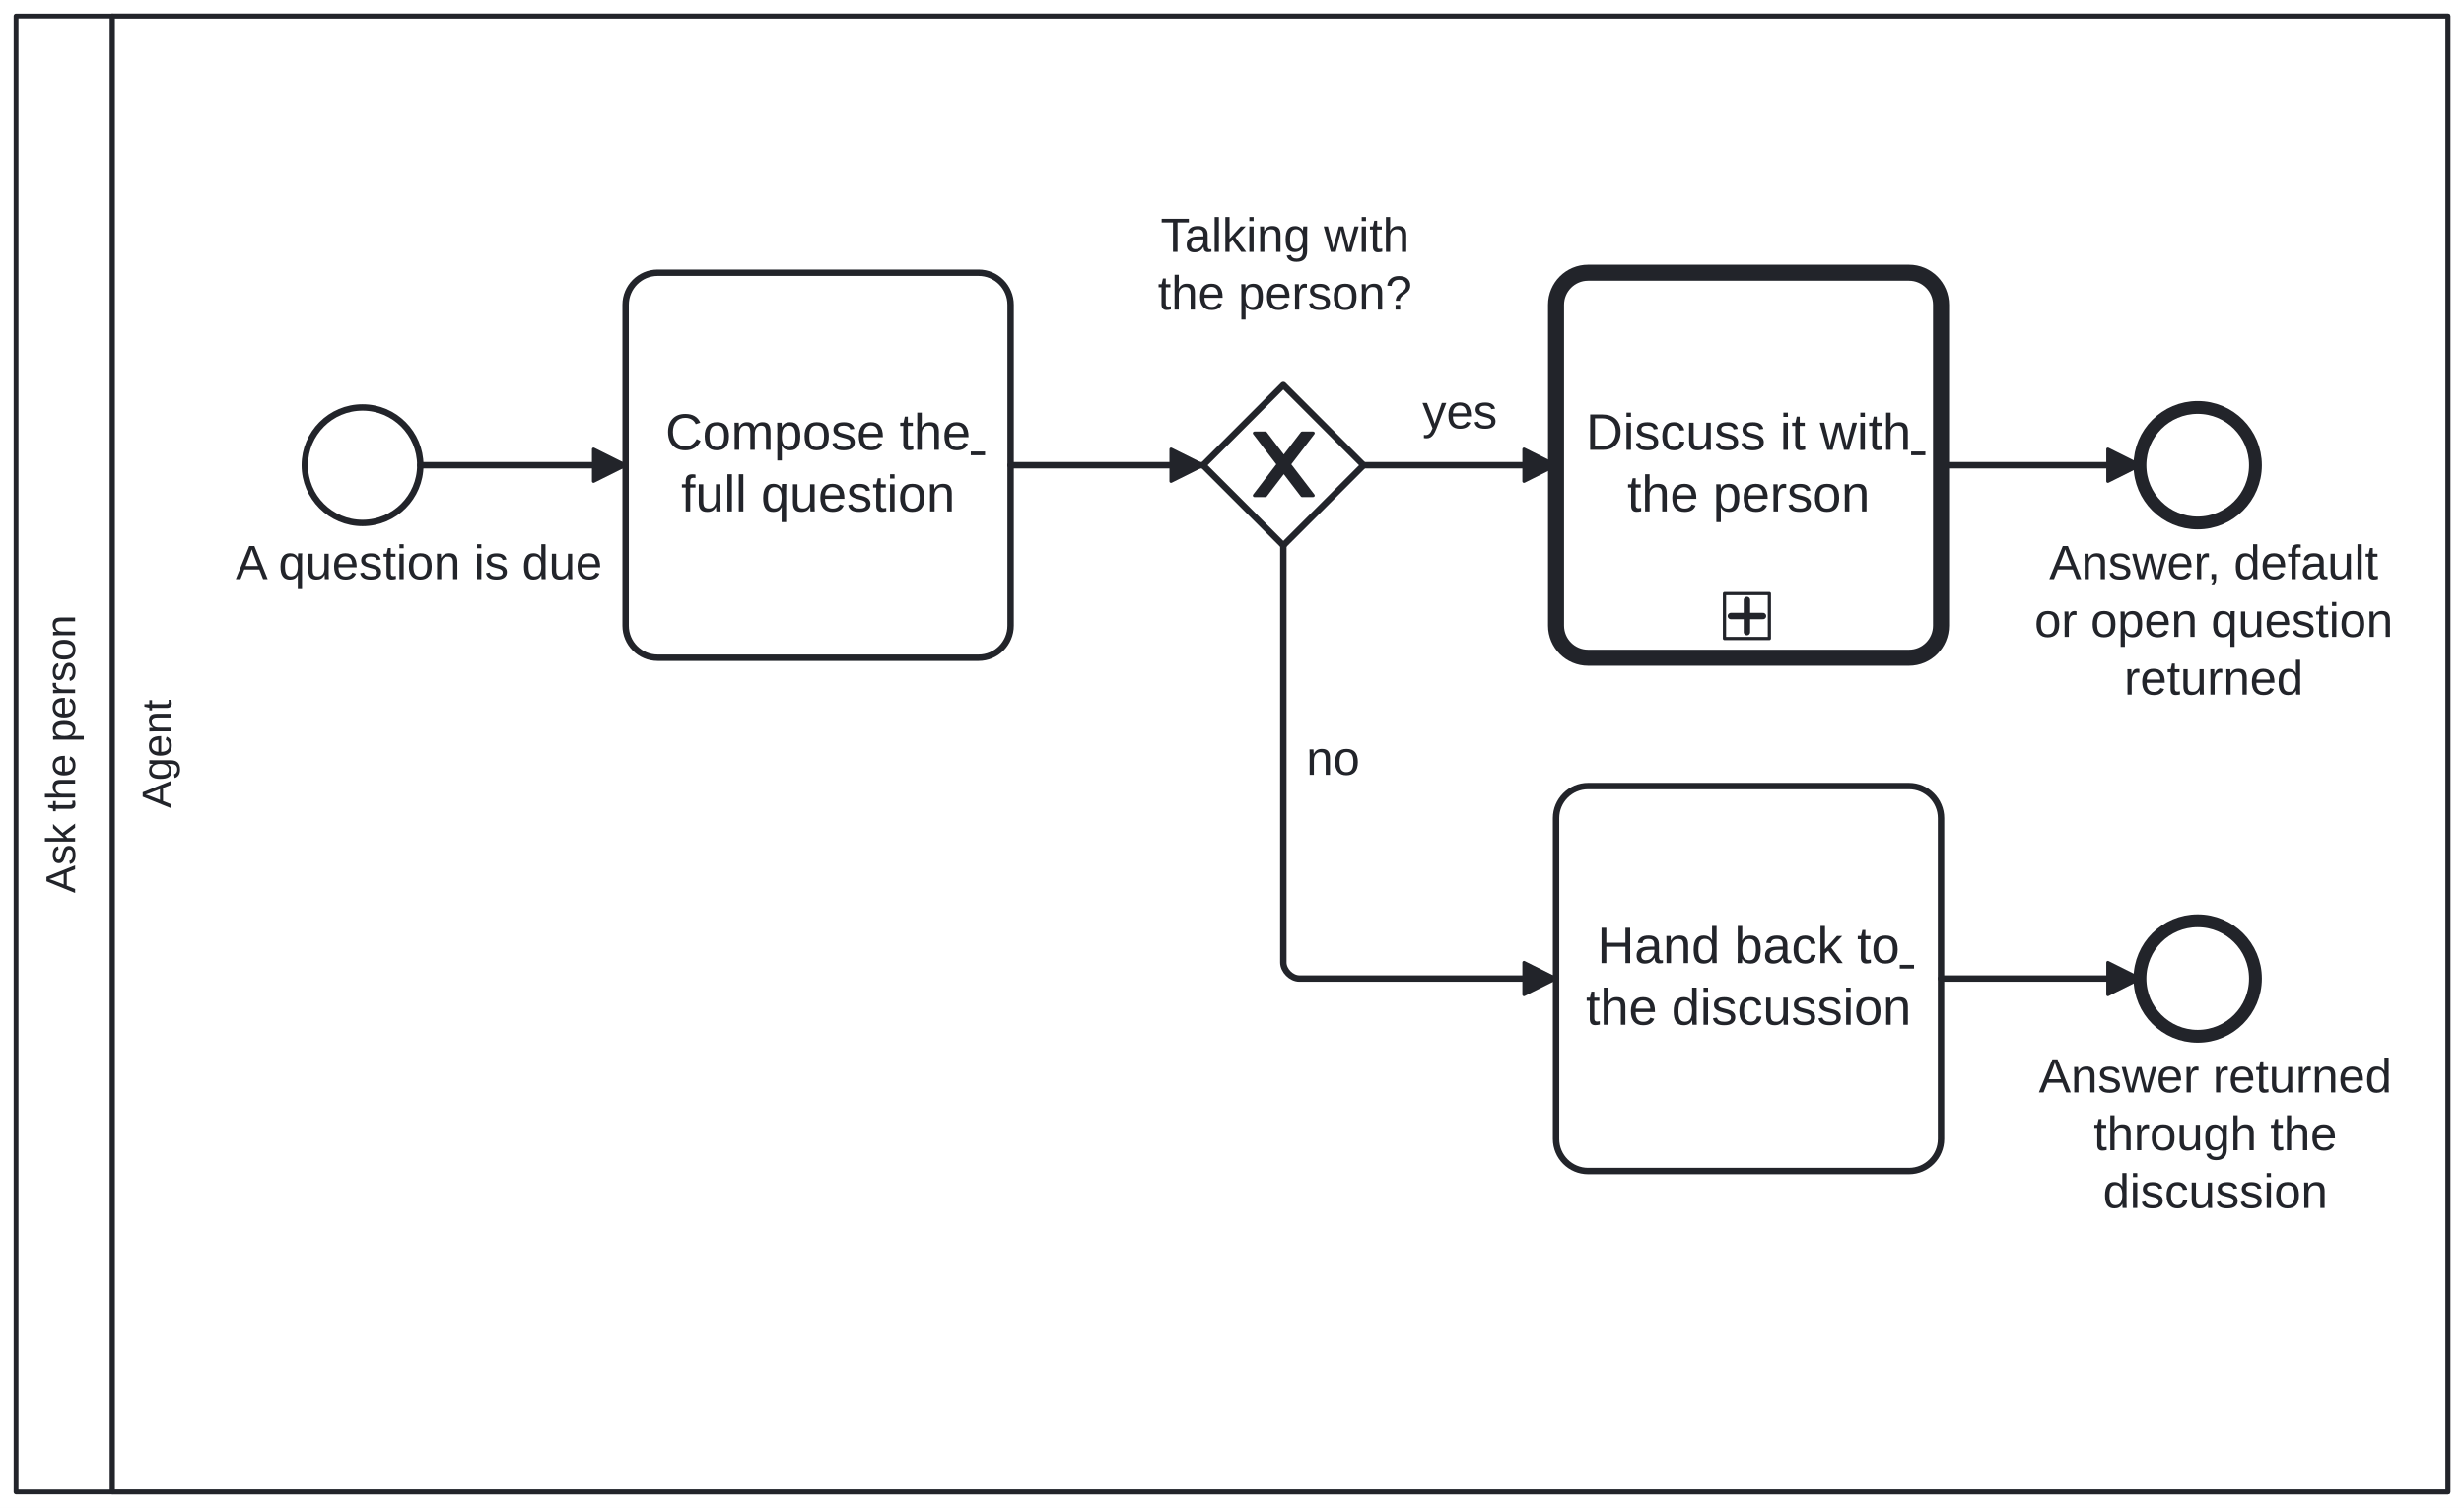
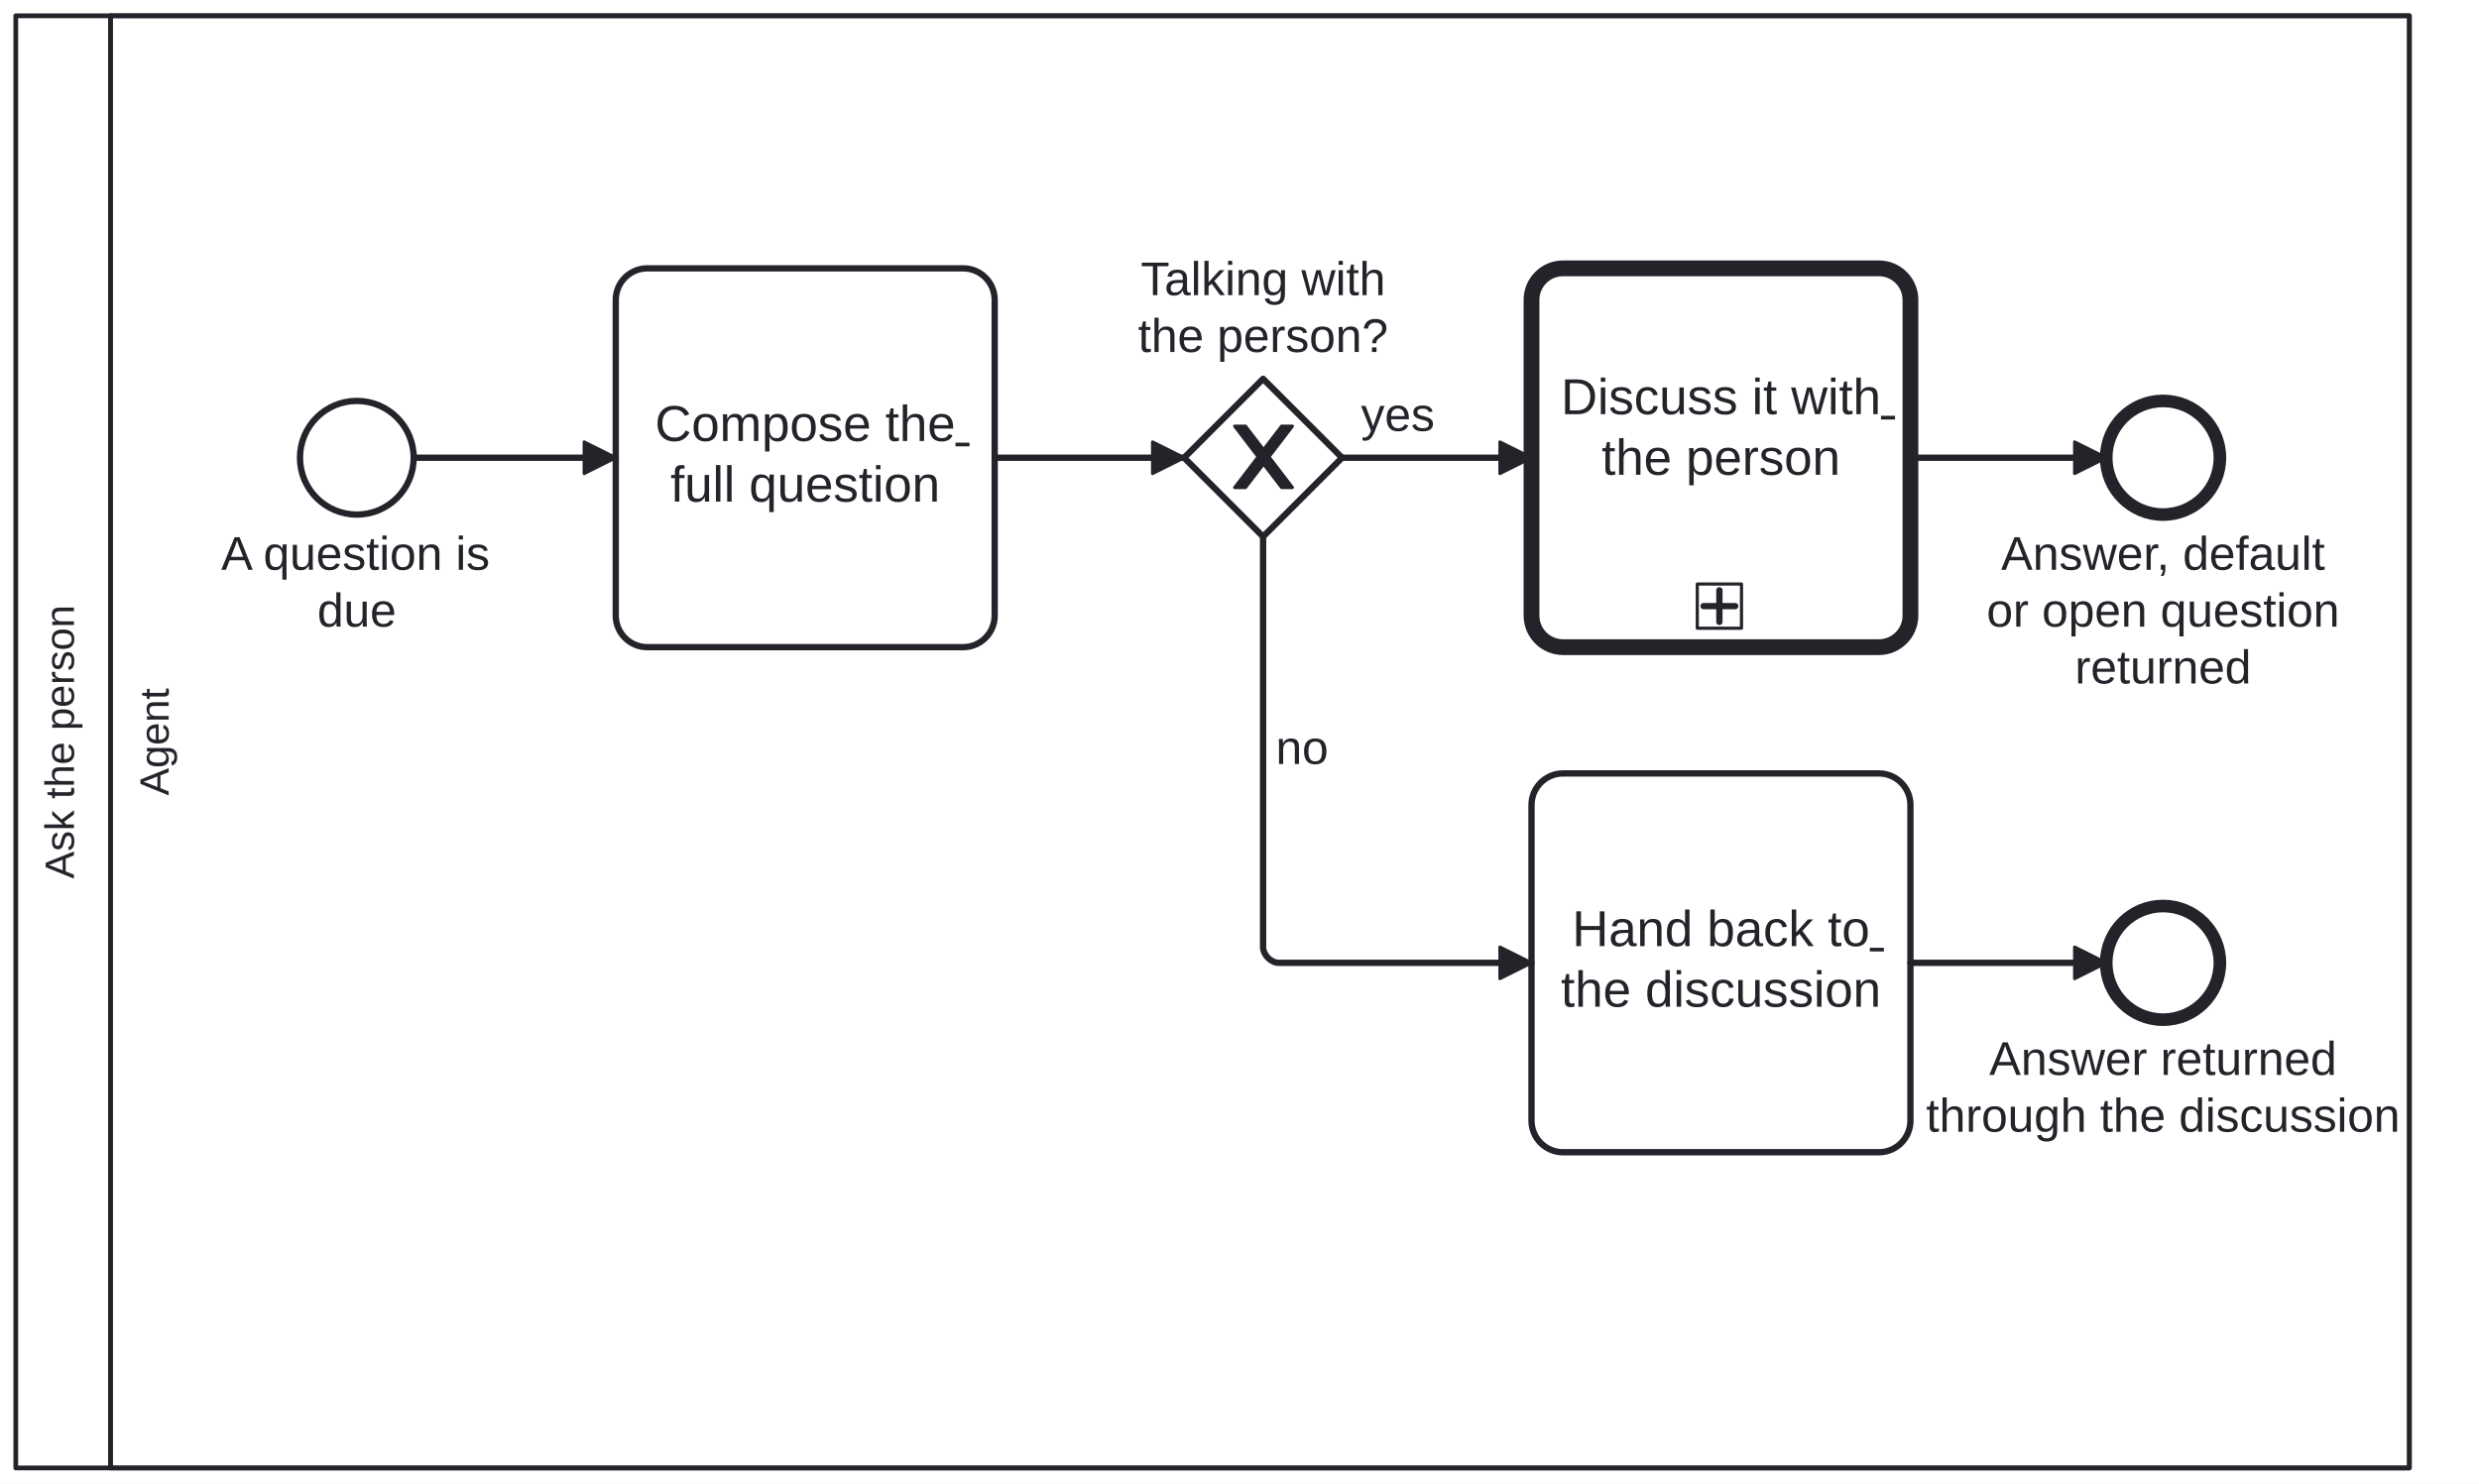
- <svg xmlns="http://www.w3.org/2000/svg" width="100%" style="max-width:100%;height:auto" viewBox="55 55 768 470" version="1.1">
+ <svg xmlns="http://www.w3.org/2000/svg" width="100%" style="max-width:100%;height:auto" viewBox="55 55 785.055 470" version="1.1">
  <style>.fa-task-link,.fa-subprocess-link{cursor:pointer}.fa-task-link text{text-decoration:underline}.fa-task-link:focus-visible,.fa-subprocess-link:focus-visible{outline:2px solid #2563eb;outline-offset:2px}.fa-subprocess-link:hover rect:not(.fa-link-hit),.fa-subprocess-link:focus-visible rect:not(.fa-link-hit){stroke-width:2.5px}</style>
-   <rect x="55" y="55" width="768" height="470" fill="#ffffff" />
+   <rect x="55" y="55" width="785.055" height="470" fill="#ffffff" />
  <g class="djs-group">
    <g class="djs-element djs-shape" data-element-id="Participant_Process_AskThePerson" style="display: block;" transform="matrix(1 0 0 1 60 60)">
      <g class="djs-visual">
        <rect x="0" y="0" width="758" height="460" rx="0" ry="0" style="stroke-linecap: round; stroke-linejoin: round; stroke: rgb(34, 36, 42); stroke-width: 1.5px; fill: white; fill-opacity: 0.95;" />
        <path style="fill: none; stroke-linecap: round; stroke-linejoin: round; stroke: rgb(34, 36, 42); stroke-width: 1.5px;" d="M30,0L30,460" />
        <text lineHeight="1.05" class="djs-label" transform="matrix(-1.83697e-16 -1 1 -1.83697e-16 0 460)" style="font-family: Arial, sans-serif; font-size: 13px; font-weight: normal; fill: rgb(34, 36, 42);">
          <tspan x="186.642" y="18.413">Ask the person</tspan>
        </text>
      </g>
      <rect class="djs-hit djs-hit-all" x="0" y="0" width="758" height="460" style="fill: none; stroke-opacity: 0; stroke: white; stroke-width: 15px;" />
    </g>
    <g class="djs-children">
      <g class="djs-group">
        <g class="djs-element djs-shape" data-element-id="Lane_Agent" style="display: block;" transform="matrix(1 0 0 1 90 60)">
          <g class="djs-visual">
            <rect x="0" y="0" width="728" height="460" rx="0" ry="0" style="stroke-linecap: round; stroke-linejoin: round; stroke: rgb(34, 36, 42); stroke-width: 1.5px; fill: white; fill-opacity: 0.25;" />
            <text lineHeight="1.05" class="djs-label" transform="matrix(-1.83697e-16 -1 1 -1.83697e-16 0 460)" style="font-family: Arial, sans-serif; font-size: 13px; font-weight: normal; fill: rgb(34, 36, 42);">
              <tspan x="213.014" y="18.413">Agent</tspan>
            </text>
          </g>
          <rect class="djs-hit djs-hit-all" x="0" y="0" width="728" height="460" style="fill: none; stroke-opacity: 0; stroke: white; stroke-width: 15px;" />
        </g>
      </g>
      <g class="djs-group">
        <g class="djs-element djs-shape" data-element-id="Start_Process_AskThePerson" style="display: block;" transform="matrix(1 0 0 1 150 182)">
          <g class="djs-visual">
            <circle cx="18" cy="18" r="18" style="stroke-linecap: round; stroke-linejoin: round; stroke: rgb(34, 36, 42); stroke-width: 2px; fill: white; fill-opacity: 0.95;" />
          </g>
          <rect class="djs-hit djs-hit-all" x="0" y="0" width="36" height="36" style="fill: none; stroke-opacity: 0; stroke: white; stroke-width: 15px;" />
        </g>
      </g>
      <g class="djs-group">
-         <g class="djs-element djs-shape" data-element-id="Start_Process_AskThePerson_label" style="display: block;" transform="matrix(1 0 0 1 128 222)">
-           <g class="djs-visual">
-             <text lineHeight="1.2" class="djs-label" style="font-family: Arial, sans-serif; font-size: 15px; font-weight: normal; fill: rgb(34, 36, 42);">
-               <tspan x="0.461" y="13.5">A question is due</tspan>
-             </text>
-           </g>
-           <rect class="djs-hit djs-hit-all" x="0" y="0" width="116" height="18" style="fill: none; stroke-opacity: 0; stroke: white; stroke-width: 15px;" />
+         <g class="djs-element djs-shape" data-element-id="Start_Process_AskThePerson_label" style="display: block;" transform="matrix(1 0 0 1 105.4688 222)">
+           <g class="djs-visual">
+             <text lineHeight="1.2" class="djs-label" style="font-family: Arial, sans-serif; font-size: 15px; font-weight: normal; fill: rgb(34, 36, 42);">
+               <tspan x="19.589" y="13.5">A question is</tspan>
+               <tspan x="50.018" y="31.5">due</tspan>
+             </text>
+           </g>
+           <rect class="djs-hit djs-hit-all" x="0" y="0" width="125.062" height="36" style="fill: none; stroke-opacity: 0; stroke: white; stroke-width: 15px;" />
        </g>
      </g>
      <g class="djs-group">
        <g class="djs-element djs-shape" data-element-id="A_Compose" style="display: block;" transform="matrix(1 0 0 1 250 140)">
          <g class="djs-visual">
            <rect x="0" y="0" width="120" height="120" rx="10" ry="10" style="stroke-linecap: round; stroke-linejoin: round; stroke: rgb(34, 36, 42); stroke-width: 2px; fill: white; fill-opacity: 0.95;" />
            <a class="fa-task-link" href="https://litlfred.github.io/folio-assistant/cat-harness/process/Process_AskThePerson/node/A_Compose" target="_top" aria-label="Open step: Compose the full question">
-               <text lineHeight="1.2" class="djs-label" style="font-family: Arial, sans-serif; font-size: 16px; font-weight: normal; fill: rgb(34, 36, 42);">
-                 <tspan x="12.418" y="55.2">Compose the </tspan>
-                 <tspan x="17.305" y="74.4">full question</tspan>
+               <text lineHeight="1.2" class="djs-label" transform="translate(0 40.3)" style="font-family: Arial, sans-serif; font-size: 16px; font-weight: normal; fill: rgb(34, 36, 42);">
+                 <tspan x="12.418" y="14.4">Compose the</tspan>
+                 <tspan x="17.305" y="33.6">full question</tspan>
              </text>
            </a>
          </g>
          <rect class="djs-hit djs-hit-all" x="0" y="0" width="120" height="120" style="fill: none; stroke-opacity: 0; stroke: white; stroke-width: 15px;" />
        </g>
      </g>
      <g class="djs-group">
        <g class="djs-element djs-shape" data-element-id="GW_Discussing" style="display: block;" transform="matrix(1 0 0 1 430 175)">
          <g class="djs-visual">
            <polygon points="25,0 50,25 25,50 0,25" style="stroke-linecap: round; stroke-linejoin: round; stroke: rgb(34, 36, 42); stroke-width: 2px; fill: white; fill-opacity: 0.95;" />
            <path d="m 16,15 7.429,9.714 -7.429,9.714 3.429,0 5.714,-7.464 5.714,7.464 3.429,0 -7.429,-9.714 7.429,-9.714 -3.429,0 -5.714,7.464 -5.714,-7.464 -3.429,0 z" style="fill: rgb(34, 36, 42); stroke-linecap: round; stroke-linejoin: round; stroke: rgb(34, 36, 42); stroke-width: 1px;" />
          </g>
          <rect class="djs-hit djs-hit-all" x="0" y="0" width="50" height="50" style="fill: none; stroke-opacity: 0; stroke: white; stroke-width: 15px;" />
        </g>
      </g>
      <g class="djs-group">
-         <g class="djs-element djs-shape" data-element-id="GW_Discussing_label" style="display: block;" transform="matrix(1 0 0 1 404 120)">
-           <g class="djs-visual">
-             <text lineHeight="1.2" class="djs-label" style="font-family: Arial, sans-serif; font-size: 15px; font-weight: normal; fill: rgb(34, 36, 42);">
-               <tspan x="12.733" y="13.5">Talking with </tspan>
-               <tspan x="11.887" y="31.5">the person?</tspan>
-             </text>
-           </g>
-           <rect class="djs-hit djs-hit-all" x="0" y="0" width="103" height="36" style="fill: none; stroke-opacity: 0; stroke: white; stroke-width: 15px;" />
+         <g class="djs-element djs-shape" data-element-id="GW_Discussing_label" style="display: block;" transform="matrix(1 0 0 1 395.3828 135)">
+           <g class="djs-visual">
+             <text lineHeight="1.2" class="djs-label" style="font-family: Arial, sans-serif; font-size: 15px; font-weight: normal; fill: rgb(34, 36, 42);">
+               <tspan x="20.85" y="13.5">Talking with</tspan>
+               <tspan x="20.004" y="31.5">the person?</tspan>
+             </text>
+           </g>
+           <rect class="djs-hit djs-hit-all" x="0" y="0" width="119.234" height="36" style="fill: none; stroke-opacity: 0; stroke: white; stroke-width: 15px;" />
        </g>
      </g>
      <g class="djs-group">
        <g class="djs-element djs-shape" data-element-id="Call_Discuss" style="display: block;" transform="matrix(1 0 0 1 540 140)">
          <g class="djs-visual">
            <rect x="0" y="0" width="120" height="120" rx="10" ry="10" style="stroke-linecap: round; stroke-linejoin: round; stroke: rgb(34, 36, 42); stroke-width: 5px; fill: white; fill-opacity: 0.95;" />
            <a class="fa-task-link" href="https://litlfred.github.io/folio-assistant/cat-harness/process/Process_AskThePerson/node/Call_Discuss" target="_top" aria-label="Open step: Discuss it with the person">
-               <text lineHeight="1.2" class="djs-label" style="font-family: Arial, sans-serif; font-size: 16px; font-weight: normal; fill: rgb(34, 36, 42);">
-                 <tspan x="9.324" y="55.2">Discuss it with</tspan>
-                 <tspan x="22.195" y="74.4">the person</tspan>
+               <text lineHeight="1.2" class="djs-label" transform="translate(0 31.8)" style="font-family: Arial, sans-serif; font-size: 16px; font-weight: normal; fill: rgb(34, 36, 42);">
+                 <tspan x="9.324" y="14.4">Discuss it with</tspan>
+                 <tspan x="22.195" y="33.6">the person</tspan>
              </text>
            </a>
            <a class="fa-subprocess-link" href="../../../en/cat-harness/processes/human-agent-discussion.html" target="_top" aria-label="Open subprocess: Discuss it with the person">
              <rect class="fa-link-hit" x="47.5" y="95" width="24" height="24" fill="transparent" stroke="none" />
              <rect x="0" y="0" width="14" height="14" rx="0" ry="0" style="stroke-linecap: round; stroke-linejoin: round; stroke: rgb(34, 36, 42); stroke-width: 1px; fill: white;" transform="matrix(1 0 0 1 52.5 100)" />
              <path data-marker="sub-process" d="m52.5,100 m 7,2 l 0,10 m -5,-5 l 10,0" style="fill: white; stroke-linecap: round; stroke-linejoin: round; stroke: rgb(34, 36, 42); stroke-width: 2px;" />
            </a>
          </g>
          <rect class="djs-hit djs-hit-all" x="0" y="0" width="120" height="120" style="fill: none; stroke-opacity: 0; stroke: white; stroke-width: 15px;" />
        </g>
      </g>
      <g class="djs-group">
        <g class="djs-element djs-shape" data-element-id="End_Returned" style="display: block;" transform="matrix(1 0 0 1 722 182)">
          <g class="djs-visual">
            <circle cx="18" cy="18" r="18" style="stroke-linecap: round; stroke-linejoin: round; stroke: rgb(34, 36, 42); stroke-width: 4px; fill: white; fill-opacity: 0.95;" />
          </g>
          <rect class="djs-hit djs-hit-all" x="0" y="0" width="36" height="36" style="fill: none; stroke-opacity: 0; stroke: white; stroke-width: 15px;" />
        </g>
      </g>
      <g class="djs-group">
-         <g class="djs-element djs-shape" data-element-id="End_Returned_label" style="display: block;" transform="matrix(1 0 0 1 689 222)">
-           <g class="djs-visual">
-             <text lineHeight="1.2" class="djs-label" style="font-family: Arial, sans-serif; font-size: 15px; font-weight: normal; fill: rgb(34, 36, 42);">
-               <tspan x="4.719" y="13.5">Answer, default </tspan>
-               <tspan x="0.124" y="31.5">or open question</tspan>
-               <tspan x="28.065" y="49.5">returned</tspan>
-             </text>
-           </g>
-           <rect class="djs-hit djs-hit-all" x="0" y="0" width="112" height="54" style="fill: none; stroke-opacity: 0; stroke: white; stroke-width: 15px;" />
+         <g class="djs-element djs-shape" data-element-id="End_Returned_label" style="display: block;" transform="matrix(1 0 0 1 664.1172 222)">
+           <g class="djs-visual">
+             <text lineHeight="1.2" class="djs-label" style="font-family: Arial, sans-serif; font-size: 15px; font-weight: normal; fill: rgb(34, 36, 42);">
+               <tspan x="24.602" y="13.5">Answer, default</tspan>
+               <tspan x="20.006" y="31.5">or open question</tspan>
+               <tspan x="47.948" y="49.5">returned</tspan>
+             </text>
+           </g>
+           <rect class="djs-hit djs-hit-all" x="0" y="0" width="151.766" height="54" style="fill: none; stroke-opacity: 0; stroke: white; stroke-width: 15px;" />
        </g>
      </g>
      <g class="djs-group">
        <g class="djs-element djs-shape" data-element-id="A_HandBack" style="display: block;" transform="matrix(1 0 0 1 540 300)">
          <g class="djs-visual">
            <rect x="0" y="0" width="120" height="120" rx="10" ry="10" style="stroke-linecap: round; stroke-linejoin: round; stroke: rgb(34, 36, 42); stroke-width: 2px; fill: white; fill-opacity: 0.95;" />
            <a class="fa-task-link" href="https://litlfred.github.io/folio-assistant/cat-harness/process/Process_AskThePerson/node/A_HandBack" target="_top" aria-label="Open step: Hand back to the discussion">
-               <text lineHeight="1.2" class="djs-label" style="font-family: Arial, sans-serif; font-size: 16px; font-weight: normal; fill: rgb(34, 36, 42);">
-                 <tspan x="12.859" y="55.2">Hand back to </tspan>
-                 <tspan x="9.305" y="74.4">the discussion</tspan>
+               <text lineHeight="1.2" class="djs-label" transform="translate(0 40.3)" style="font-family: Arial, sans-serif; font-size: 16px; font-weight: normal; fill: rgb(34, 36, 42);">
+                 <tspan x="12.859" y="14.4">Hand back to</tspan>
+                 <tspan x="9.305" y="33.6">the discussion</tspan>
              </text>
            </a>
          </g>
          <rect class="djs-hit djs-hit-all" x="0" y="0" width="120" height="120" style="fill: none; stroke-opacity: 0; stroke: white; stroke-width: 15px;" />
        </g>
      </g>
      <g class="djs-group">
        <g class="djs-element djs-shape" data-element-id="End_HandedBack" style="display: block;" transform="matrix(1 0 0 1 722 342)">
          <g class="djs-visual">
            <circle cx="18" cy="18" r="18" style="stroke-linecap: round; stroke-linejoin: round; stroke: rgb(34, 36, 42); stroke-width: 4px; fill: white; fill-opacity: 0.95;" />
          </g>
          <rect class="djs-hit djs-hit-all" x="0" y="0" width="36" height="36" style="fill: none; stroke-opacity: 0; stroke: white; stroke-width: 15px;" />
        </g>
      </g>
      <g class="djs-group">
-         <g class="djs-element djs-shape" data-element-id="End_HandedBack_label" style="display: block;" transform="matrix(1 0 0 1 690 382)">
-           <g class="djs-visual">
-             <text lineHeight="1.2" class="djs-label" style="font-family: Arial, sans-serif; font-size: 15px; font-weight: normal; fill: rgb(34, 36, 42);">
-               <tspan x="0.473" y="13.5">Answer returned</tspan>
-               <tspan x="17.553" y="31.5">through the </tspan>
-               <tspan x="20.483" y="49.5">discussion</tspan>
-             </text>
-           </g>
-           <rect class="djs-hit djs-hit-all" x="0" y="0" width="111" height="54" style="fill: none; stroke-opacity: 0; stroke: white; stroke-width: 15px;" />
+         <g class="djs-element djs-shape" data-element-id="End_HandedBack_label" style="display: block;" transform="matrix(1 0 0 1 644.9453 382)">
+           <g class="djs-visual">
+             <text lineHeight="1.2" class="djs-label" style="font-family: Arial, sans-serif; font-size: 15px; font-weight: normal; fill: rgb(34, 36, 42);">
+               <tspan x="40.028" y="13.5">Answer returned</tspan>
+               <tspan x="20.007" y="31.5">through the discussion</tspan>
+             </text>
+           </g>
+           <rect class="djs-hit djs-hit-all" x="0" y="0" width="190.109" height="36" style="fill: none; stroke-opacity: 0; stroke: white; stroke-width: 15px;" />
        </g>
      </g>
      <g class="djs-group">
        <g class="djs-element djs-connection" data-element-id="f1" style="display: block;">
          <g class="djs-visual">
            <defs>
              <marker id="folio-marker-1" viewBox="0 0 20 20" refX="11" refY="10" markerWidth="10" markerHeight="10" orient="auto">
                <path d="M 1 5 L 11 10 L 1 15 Z" style="stroke-linecap: round; stroke-linejoin: round; stroke: rgb(34, 36, 42); stroke-width: 1px; fill: rgb(34, 36, 42);" />
              </marker>
            </defs>
            <path data-corner-radius="5" style="fill: none; stroke-linecap: round; stroke-linejoin: round; stroke: rgb(34, 36, 42); stroke-width: 2px; marker-end: url('#folio-marker-1');" d="M186,200L250,200" />
          </g>
          <path d="M186,200L250,200" class="djs-hit djs-hit-stroke" style="fill: none; stroke-opacity: 0; stroke: white; stroke-width: 15px;" />
        </g>
      </g>
      <g class="djs-group">
        <g class="djs-element djs-connection" data-element-id="f2" style="display: block;">
          <g class="djs-visual">
            <defs>
              <marker id="folio-marker-2" viewBox="0 0 20 20" refX="11" refY="10" markerWidth="10" markerHeight="10" orient="auto">
                <path d="M 1 5 L 11 10 L 1 15 Z" style="stroke-linecap: round; stroke-linejoin: round; stroke: rgb(34, 36, 42); stroke-width: 1px; fill: rgb(34, 36, 42);" />
              </marker>
            </defs>
            <path data-corner-radius="5" style="fill: none; stroke-linecap: round; stroke-linejoin: round; stroke: rgb(34, 36, 42); stroke-width: 2px; marker-end: url('#folio-marker-2');" d="M370,200L430,200" />
          </g>
          <path d="M370,200L430,200" class="djs-hit djs-hit-stroke" style="fill: none; stroke-opacity: 0; stroke: white; stroke-width: 15px;" />
        </g>
      </g>
      <g class="djs-group">
        <g class="djs-element djs-connection" data-element-id="f3" style="display: block;">
          <g class="djs-visual">
            <defs>
              <marker id="folio-marker-3" viewBox="0 0 20 20" refX="11" refY="10" markerWidth="10" markerHeight="10" orient="auto">
                <path d="M 1 5 L 11 10 L 1 15 Z" style="stroke-linecap: round; stroke-linejoin: round; stroke: rgb(34, 36, 42); stroke-width: 1px; fill: rgb(34, 36, 42);" />
              </marker>
            </defs>
            <path data-corner-radius="5" style="fill: none; stroke-linecap: round; stroke-linejoin: round; stroke: rgb(34, 36, 42); stroke-width: 2px; marker-end: url('#folio-marker-3');" d="M480,200L540,200" />
          </g>
          <path d="M480,200L540,200" class="djs-hit djs-hit-stroke" style="fill: none; stroke-opacity: 0; stroke: white; stroke-width: 15px;" />
        </g>
      </g>
      <g class="djs-group">
-         <g class="djs-element djs-shape" data-element-id="f3_label" style="display: block;" transform="matrix(1 0 0 1 498 175)">
-           <g class="djs-visual">
-             <text lineHeight="1.2" class="djs-label" style="font-family: Arial, sans-serif; font-size: 15px; font-weight: normal; fill: rgb(34, 36, 42);">
-               <tspan x="0.329" y="13.5">yes</tspan>
-             </text>
-           </g>
-           <rect class="djs-hit djs-hit-all" x="0" y="0" width="24" height="18" style="fill: none; stroke-opacity: 0; stroke: white; stroke-width: 15px;" />
+         <g class="djs-element djs-shape" data-element-id="f3_label" style="display: block;" transform="matrix(1 0 0 1 466 178)">
+           <g class="djs-visual">
+             <text lineHeight="1.2" class="djs-label" style="font-family: Arial, sans-serif; font-size: 15px; font-weight: normal; fill: rgb(34, 36, 42);">
+               <tspan x="20.001" y="13.5">yes</tspan>
+             </text>
+           </g>
+           <rect class="djs-hit djs-hit-all" x="0" y="0" width="63.344" height="18" style="fill: none; stroke-opacity: 0; stroke: white; stroke-width: 15px;" />
        </g>
      </g>
      <g class="djs-group">
        <g class="djs-element djs-connection" data-element-id="f4" style="display: block;">
          <g class="djs-visual">
            <defs>
              <marker id="folio-marker-4" viewBox="0 0 20 20" refX="11" refY="10" markerWidth="10" markerHeight="10" orient="auto">
                <path d="M 1 5 L 11 10 L 1 15 Z" style="stroke-linecap: round; stroke-linejoin: round; stroke: rgb(34, 36, 42); stroke-width: 1px; fill: rgb(34, 36, 42);" />
              </marker>
            </defs>
            <path data-corner-radius="5" style="fill: none; stroke-linecap: round; stroke-linejoin: round; stroke: rgb(34, 36, 42); stroke-width: 2px; marker-end: url('#folio-marker-4');" d="M660,200L722,200" />
          </g>
          <path d="M660,200L722,200" class="djs-hit djs-hit-stroke" style="fill: none; stroke-opacity: 0; stroke: white; stroke-width: 15px;" />
        </g>
      </g>
      <g class="djs-group">
        <g class="djs-element djs-connection" data-element-id="f5" style="display: block;">
          <g class="djs-visual">
            <defs>
              <marker id="folio-marker-5" viewBox="0 0 20 20" refX="11" refY="10" markerWidth="10" markerHeight="10" orient="auto">
                <path d="M 1 5 L 11 10 L 1 15 Z" style="stroke-linecap: round; stroke-linejoin: round; stroke: rgb(34, 36, 42); stroke-width: 1px; fill: rgb(34, 36, 42);" />
              </marker>
            </defs>
            <path data-corner-radius="5" style="fill: none; stroke-linecap: round; stroke-linejoin: round; stroke: rgb(34, 36, 42); stroke-width: 2px; marker-end: url('#folio-marker-5');" d="M455,225L455,355C455,357.5,457.5,360,460,360L540,360" />
          </g>
          <path d="M455,225L455,360L540,360" class="djs-hit djs-hit-stroke" style="fill: none; stroke-opacity: 0; stroke: white; stroke-width: 15px;" />
        </g>
      </g>
      <g class="djs-group">
-         <g class="djs-element djs-shape" data-element-id="f5_label" style="display: block;" transform="matrix(1 0 0 1 462 283)">
-           <g class="djs-visual">
-             <text lineHeight="1.2" class="djs-label" style="font-family: Arial, sans-serif; font-size: 15px; font-weight: normal; fill: rgb(34, 36, 42);">
-               <tspan x="0.158" y="13.5">no</tspan>
-             </text>
-           </g>
-           <rect class="djs-hit djs-hit-all" x="0" y="0" width="17" height="18" style="fill: none; stroke-opacity: 0; stroke: white; stroke-width: 15px;" />
+         <g class="djs-element djs-shape" data-element-id="f5_label" style="display: block;" transform="matrix(1 0 0 1 439 283.5)">
+           <g class="djs-visual">
+             <text lineHeight="1.2" class="djs-label" style="font-family: Arial, sans-serif; font-size: 15px; font-weight: normal; fill: rgb(34, 36, 42);">
+               <tspan x="20.001" y="13.5">no</tspan>
+             </text>
+           </g>
+           <rect class="djs-hit djs-hit-all" x="0" y="0" width="56.688" height="18" style="fill: none; stroke-opacity: 0; stroke: white; stroke-width: 15px;" />
        </g>
      </g>
      <g class="djs-group">
        <g class="djs-element djs-connection" data-element-id="f6" style="display: block;">
          <g class="djs-visual">
            <defs>
              <marker id="folio-marker-6" viewBox="0 0 20 20" refX="11" refY="10" markerWidth="10" markerHeight="10" orient="auto">
                <path d="M 1 5 L 11 10 L 1 15 Z" style="stroke-linecap: round; stroke-linejoin: round; stroke: rgb(34, 36, 42); stroke-width: 1px; fill: rgb(34, 36, 42);" />
              </marker>
            </defs>
            <path data-corner-radius="5" style="fill: none; stroke-linecap: round; stroke-linejoin: round; stroke: rgb(34, 36, 42); stroke-width: 2px; marker-end: url('#folio-marker-6');" d="M660,360L722,360" />
          </g>
          <path d="M660,360L722,360" class="djs-hit djs-hit-stroke" style="fill: none; stroke-opacity: 0; stroke: white; stroke-width: 15px;" />
        </g>
      </g>
    </g>
  </g>
</svg>
